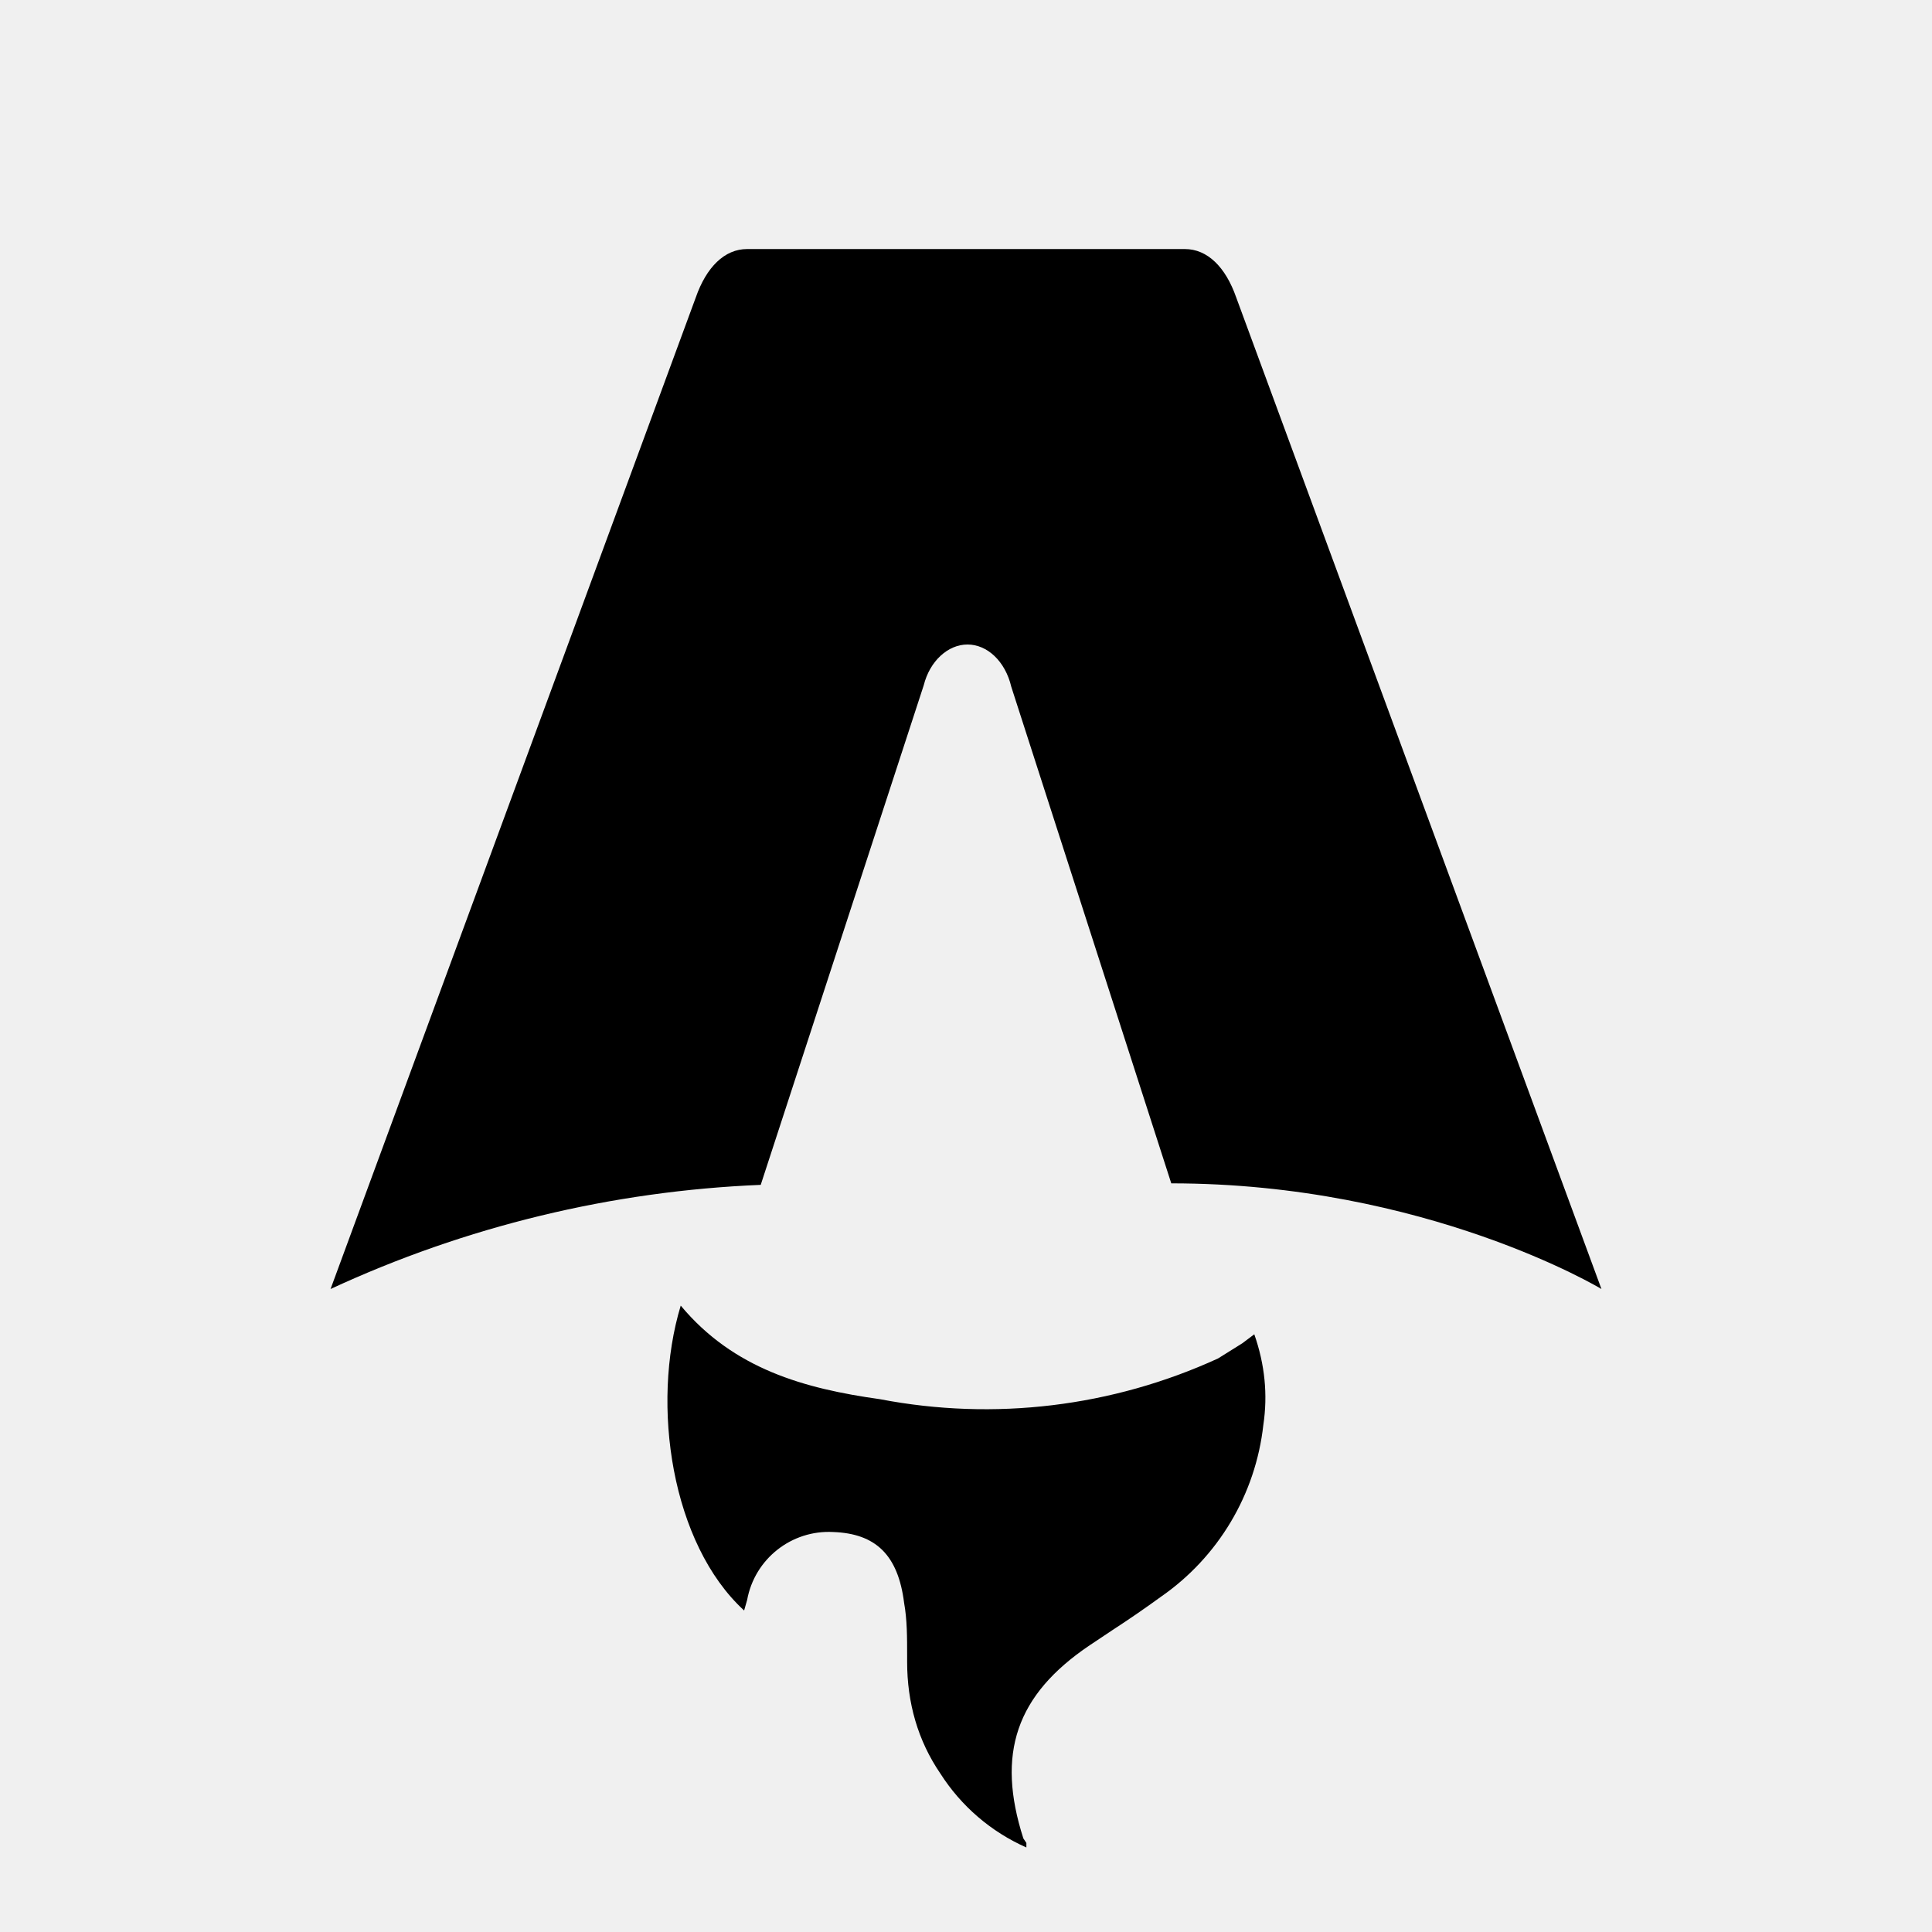
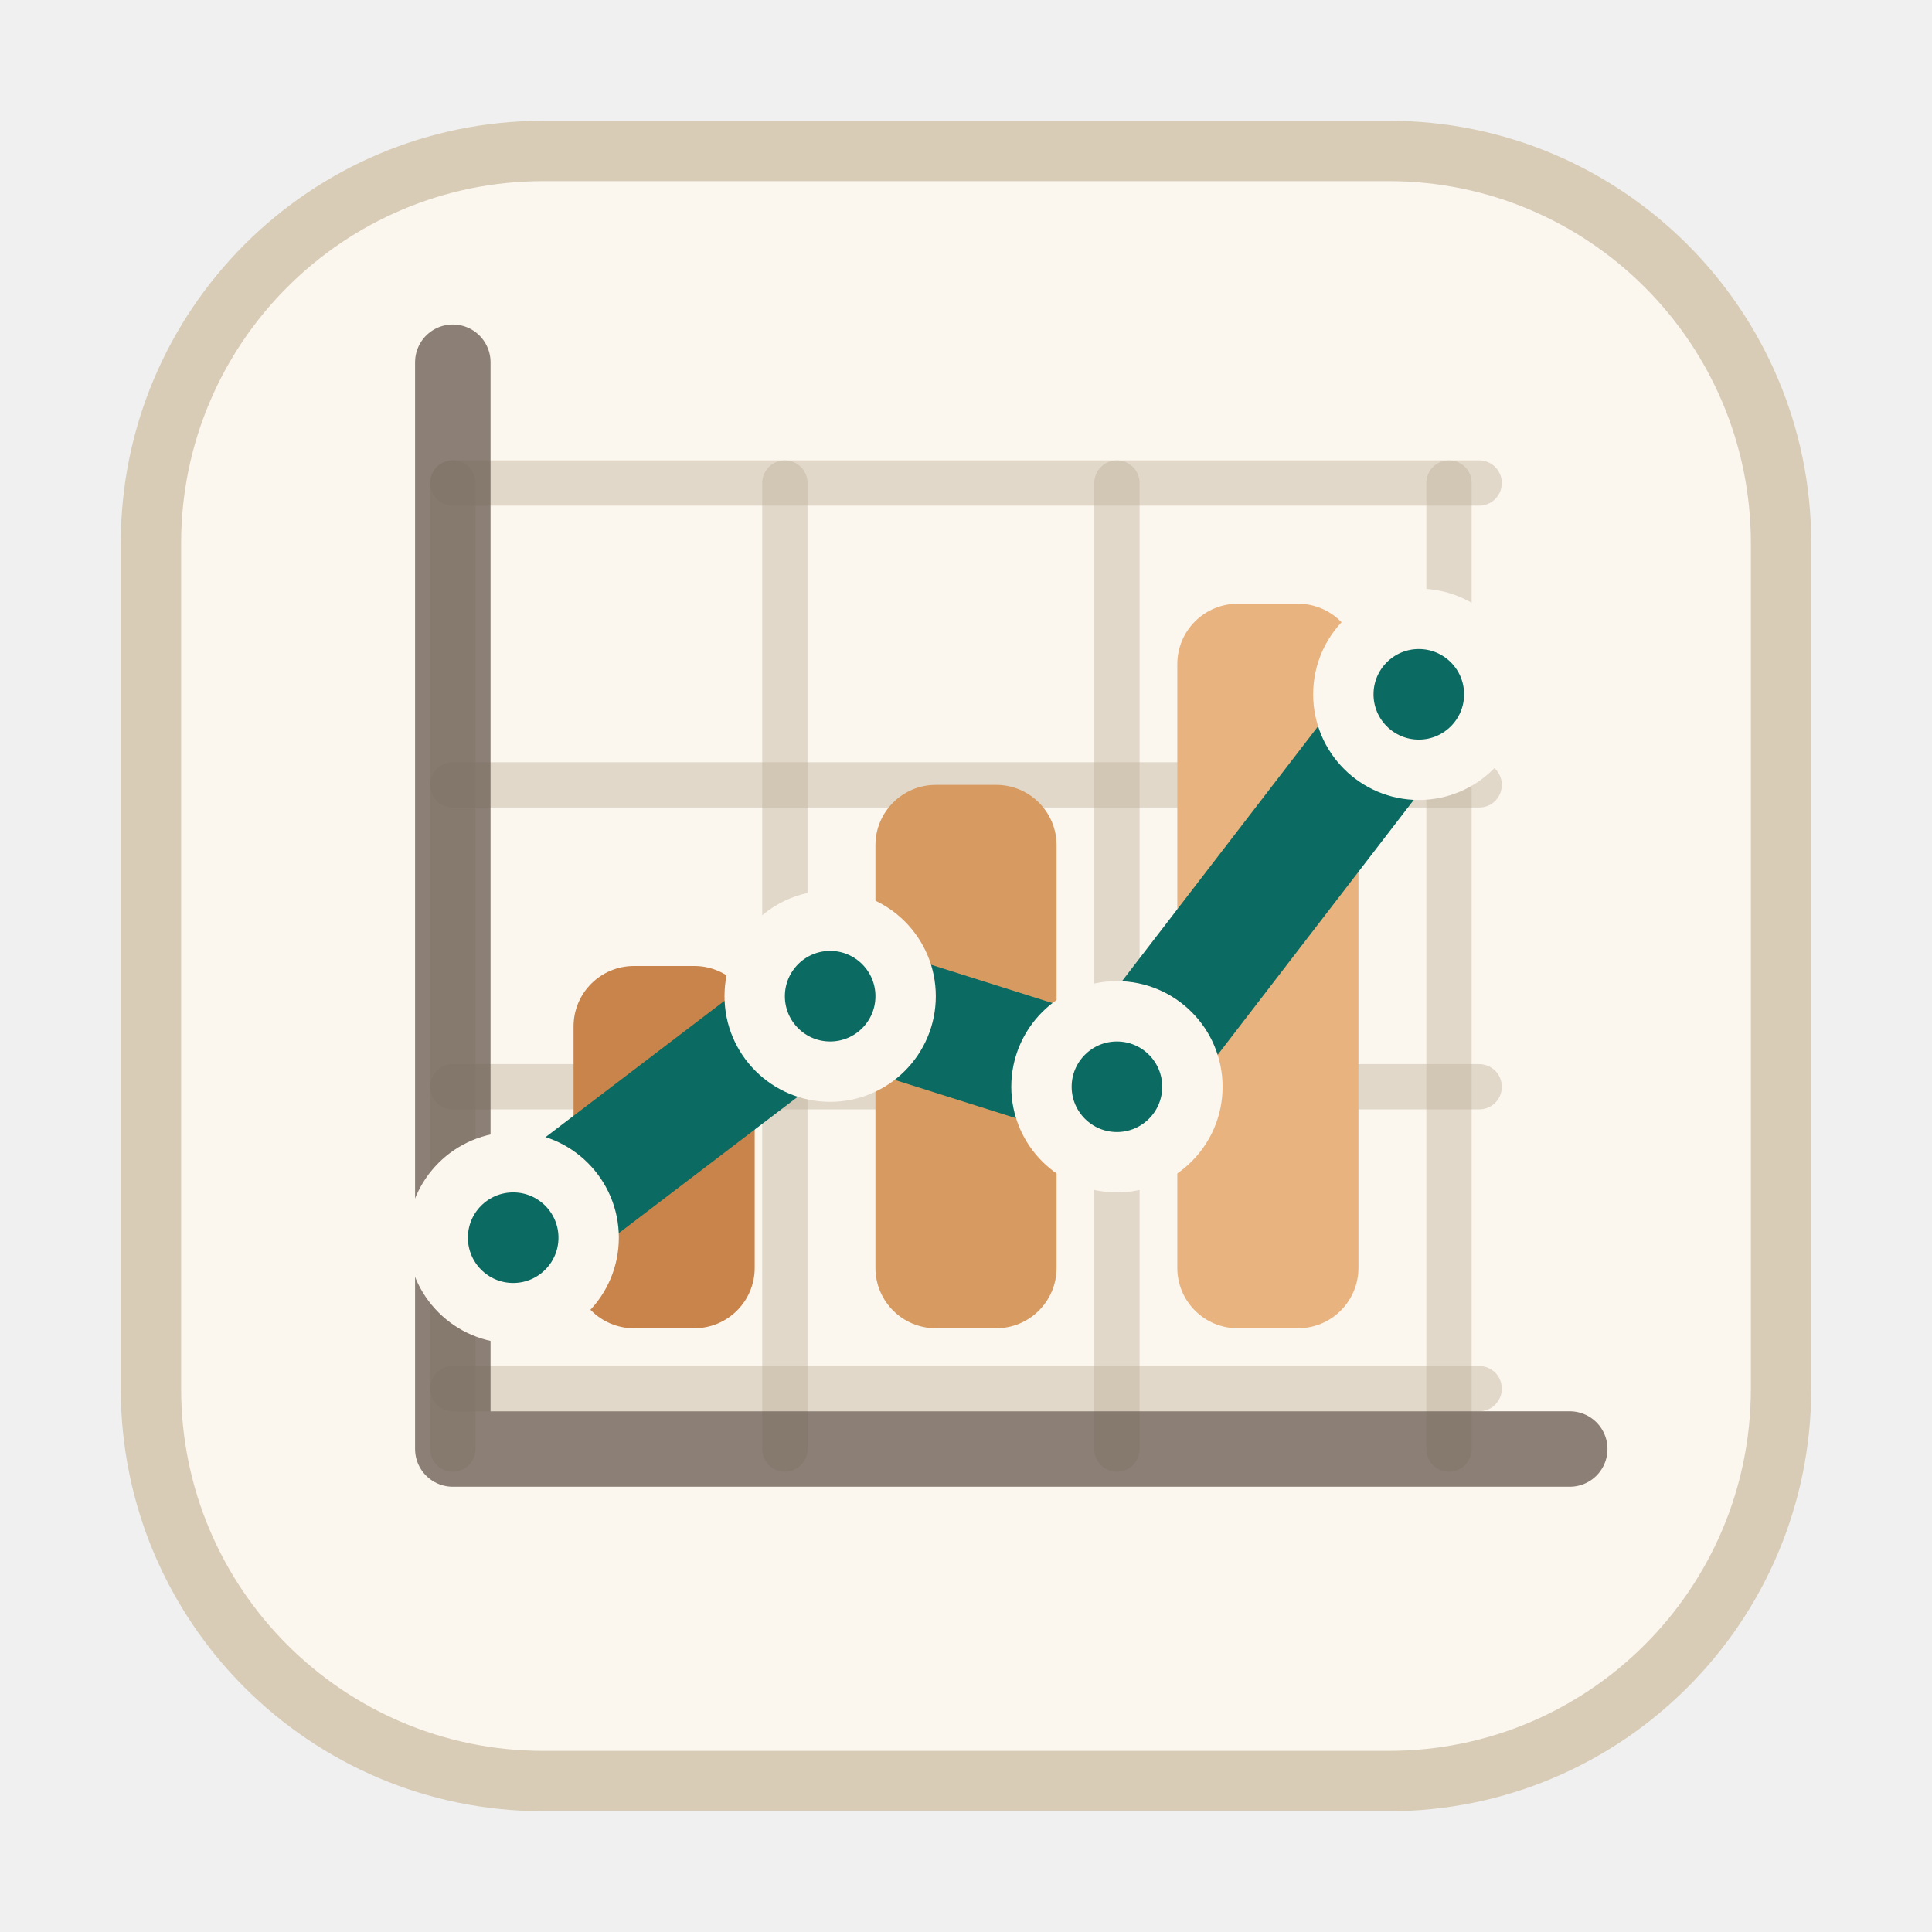
- <svg xmlns="http://www.w3.org/2000/svg" fill="none" viewBox="0 0 128 128">
-   <path d="M50.4 78.5a75.1 75.1 0 0 0-28.5 6.9l24.2-65.7c.7-2 1.9-3.2 3.4-3.2h29c1.5 0 2.7 1.2 3.4 3.2l24.2 65.7s-11.6-7-28.5-7L67 45.5c-.4-1.7-1.6-2.8-2.9-2.8-1.3 0-2.5 1.1-2.9 2.7L50.4 78.5Zm-1.1 28.2Zm-4.2-20.2c-2 6.6-.6 15.8 4.2 20.2a17.5 17.5 0 0 1 .2-.7 5.5 5.5 0 0 1 5.7-4.5c2.8.1 4.3 1.5 4.7 4.7.2 1.1.2 2.3.2 3.5v.4c0 2.7.7 5.2 2.2 7.4a13 13 0 0 0 5.7 4.9v-.3l-.2-.3c-1.8-5.6-.5-9.5 4.4-12.8l1.5-1a73 73 0 0 0 3.2-2.2 16 16 0 0 0 6.8-11.4c.3-2 .1-4-.6-6l-.8.6-1.6 1a37 37 0 0 1-22.4 2.7c-5-.7-9.7-2-13.2-6.2Z" />
+ <svg xmlns="http://www.w3.org/2000/svg" viewBox="0 0 128 128" fill="none">
+   <rect class="panel" x="10" y="10" width="108" height="108" rx="26" />
+   <path class="grid" d="M30 32H98M30 52H98M30 72H98M30 92H98" />
+   <path class="grid" d="M30 32V96M52 32V96M74 32V96M96 32V96" />
+   <path class="axis" d="M30 24V96H104" />
+   <rect class="bar bar-left" x="38" y="64" width="12" height="24" rx="4" />
+   <rect class="bar bar-mid" x="58" y="52" width="12" height="36" rx="4" />
+   <rect class="bar bar-right" x="78" y="40" width="12" height="48" rx="4" />
+   <path class="trend" d="M34 82L55 66L74 72L94 46" />
+   <circle class="node" cx="34" cy="82" r="5" />
+   <circle class="node" cx="55" cy="66" r="5" />
+   <circle class="node" cx="74" cy="72" r="5" />
+   <circle class="node" cx="94" cy="46" r="5" />
  <style>
-         path { fill: #000; }
-         @media (prefers-color-scheme: dark) {
-             path { fill: #FFF; }
-         }
-     </style>
+     .panel {
+       fill: #fbf6ee;
+       stroke: #d8ccb7;
+       stroke-width: 4;
+     }
+ 
+     .grid {
+       stroke: #bcae99;
+       stroke-linecap: round;
+       stroke-width: 3;
+       opacity: 0.42;
+     }
+ 
+     .axis {
+       stroke: #6f6257;
+       stroke-linecap: round;
+       stroke-linejoin: round;
+       stroke-width: 5;
+       opacity: 0.8;
+     }
+ 
+     .bar {
+       fill: #d79a60;
+     }
+ 
+     .bar-left {
+       fill: #c8844b;
+     }
+ 
+     .bar-mid {
+       fill: #d79a60;
+     }
+ 
+     .bar-right {
+       fill: #e8b37f;
+     }
+ 
+     .trend {
+       stroke: #0b6a61;
+       stroke-linecap: round;
+       stroke-linejoin: round;
+       stroke-width: 8;
+     }
+ 
+     .node {
+       fill: #0b6a61;
+       stroke: #fbf6ee;
+       stroke-width: 4;
+     }
+ 
+     @media (prefers-color-scheme: dark) {
+       .panel {
+         fill: #141917;
+         stroke: #31463f;
+       }
+ 
+       .grid {
+         stroke: #6e8178;
+         opacity: 0.32;
+       }
+ 
+       .axis {
+         stroke: #d3c5b4;
+         opacity: 0.72;
+       }
+ 
+       .bar-left {
+         fill: #ad6d3f;
+       }
+ 
+       .bar-mid {
+         fill: #c88551;
+       }
+ 
+       .bar-right {
+         fill: #e0a36a;
+       }
+ 
+       .trend {
+         stroke: #73c7bb;
+       }
+ 
+       .node {
+         fill: #73c7bb;
+         stroke: #141917;
+       }
+     }
+   </style>
</svg>
